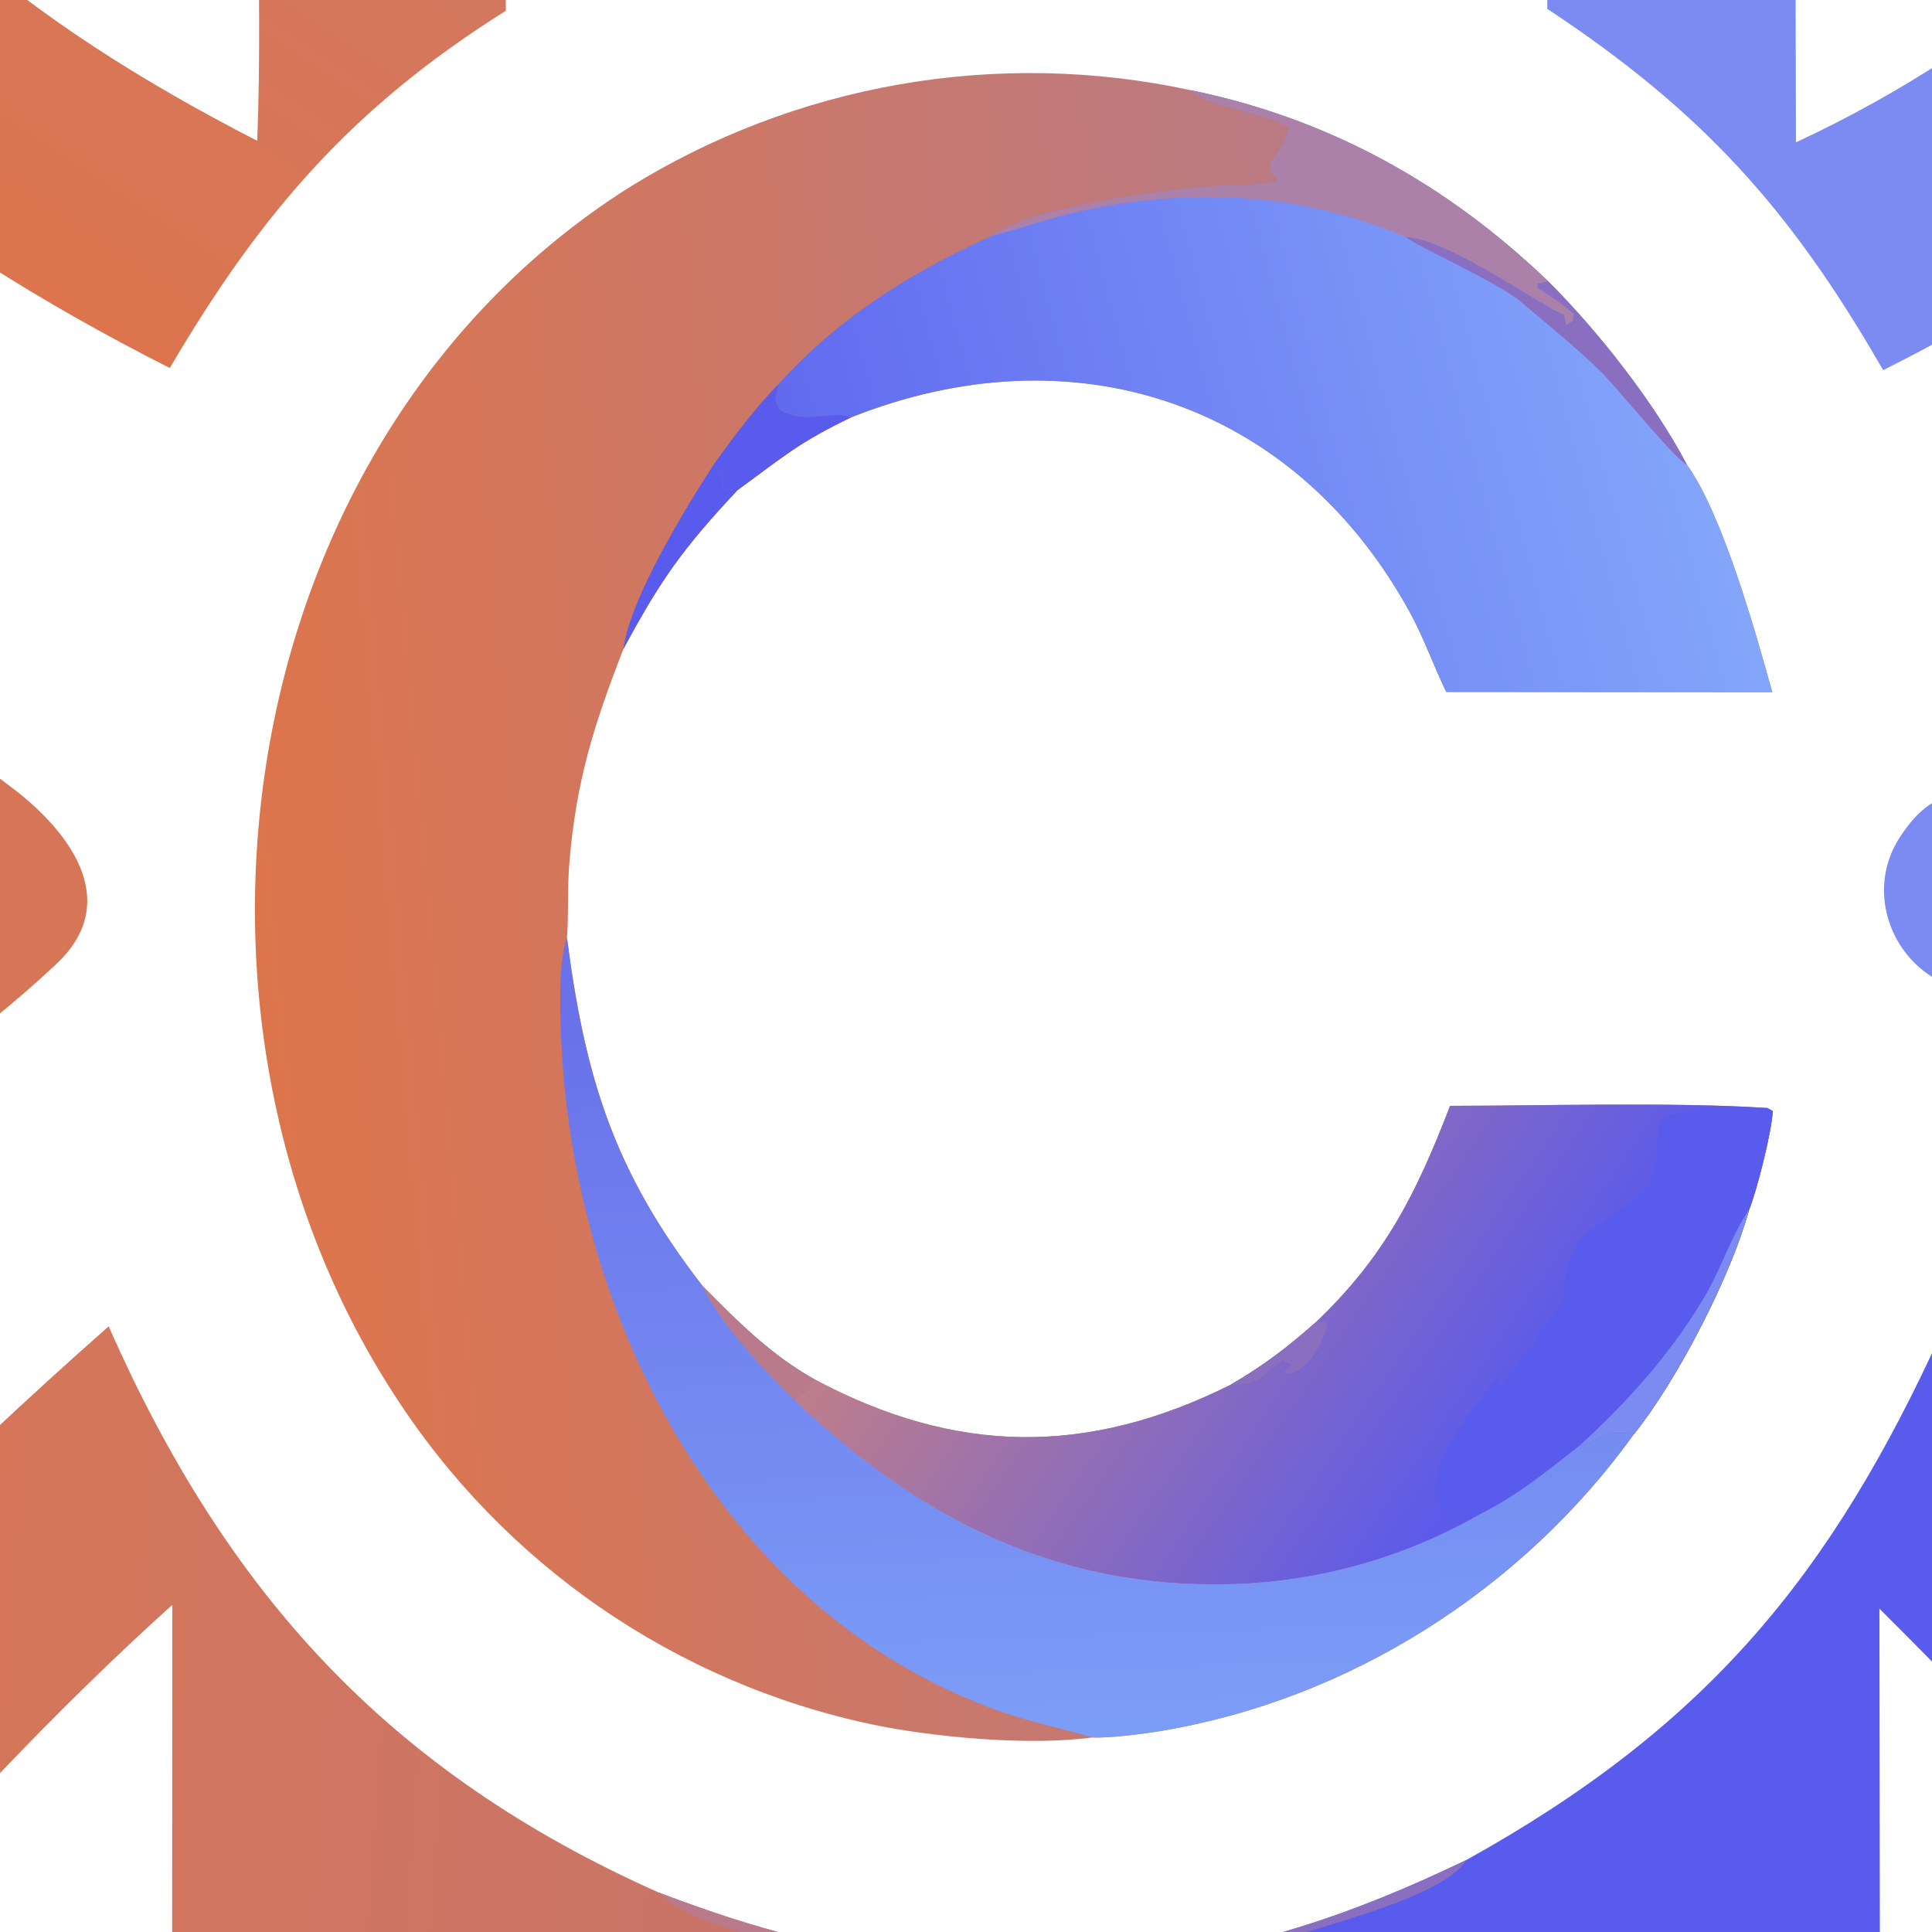
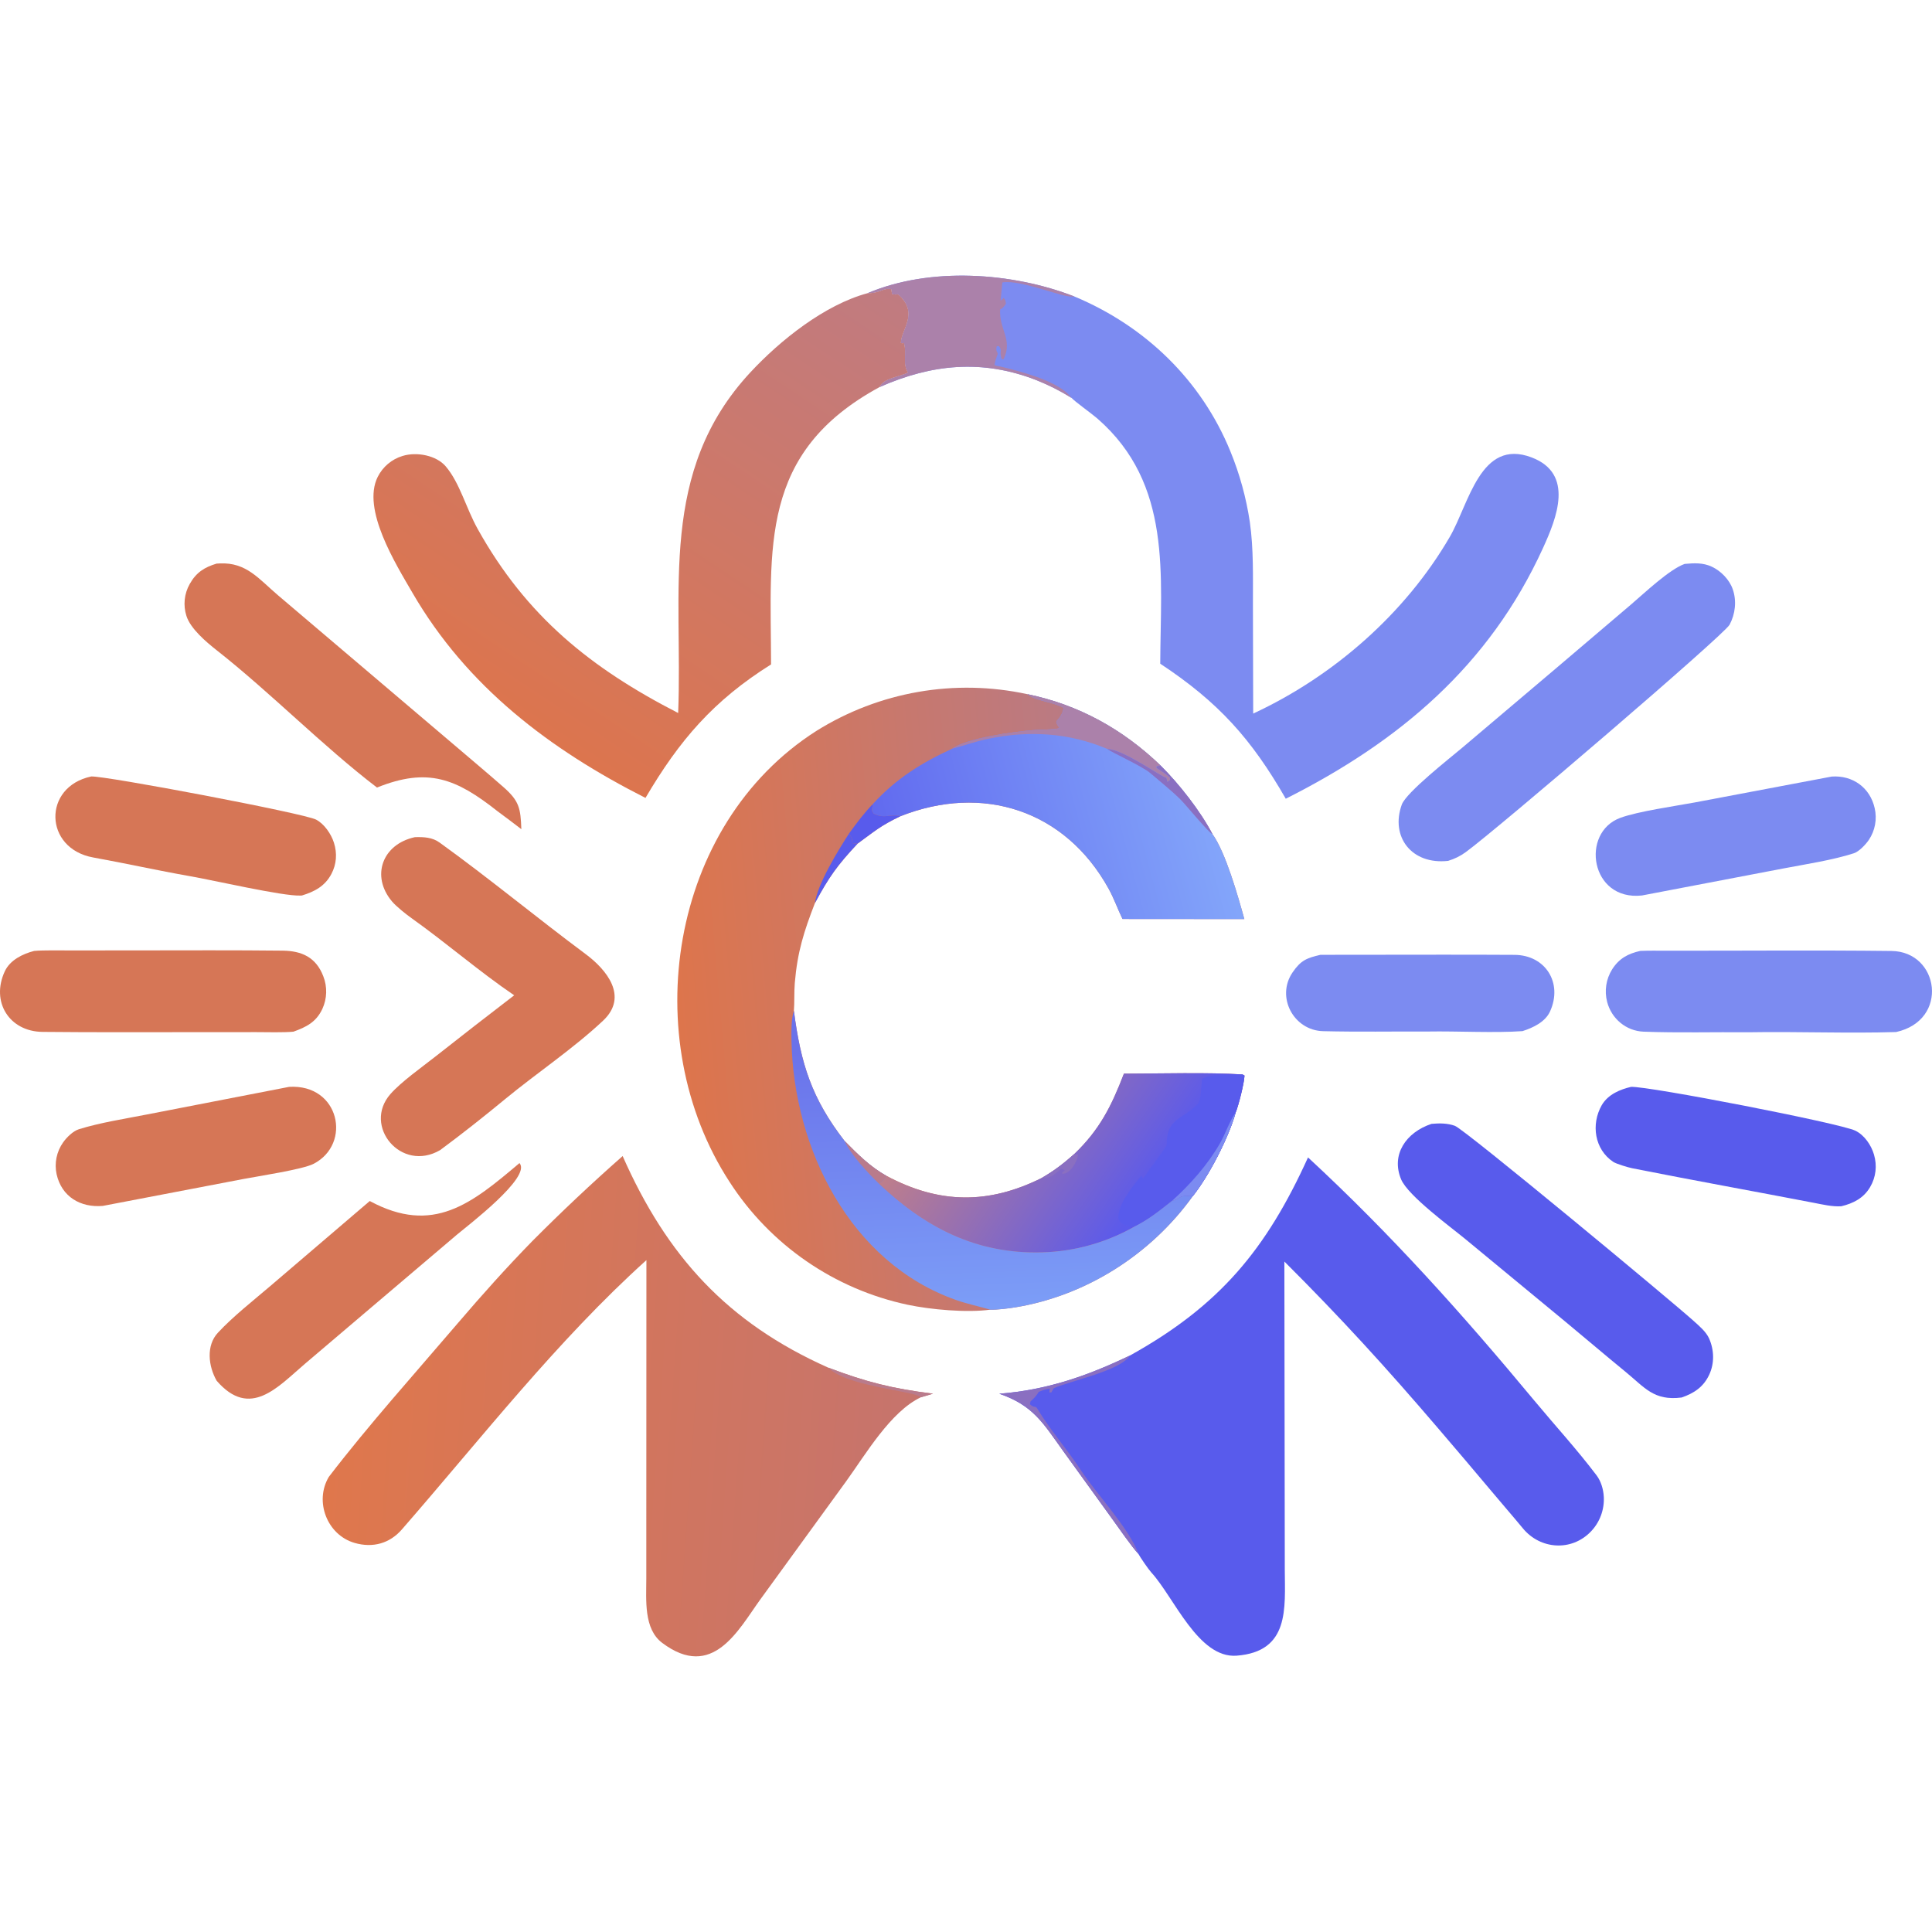
- <svg xmlns="http://www.w3.org/2000/svg" version="1.1" viewBox="1100 1160 820 820" width="16" height="16" preserveAspectRatio="xMidYMid meet">
+ <svg xmlns="http://www.w3.org/2000/svg" version="1.1" style="display:block;width:100%;height:100%;background:transparent;" viewBox="438.956 409.965 2194.27 2194.27" width="100%" height="100%" preserveAspectRatio="xMidYMid meet">
  <defs>
    <linearGradient id="Gradient1" gradientUnits="userSpaceOnUse" x1="994.031" y1="1201.26" x2="1348.64" y2="668.679">
-       <stop offset="0" stop-opacity="1" stop-color="rgb(220,117,78)" />
-       <stop offset="1" stop-opacity="1" stop-color="rgb(192,123,129)" />
+       <stop class="stop0" offset="0" stop-opacity="1" stop-color="rgb(220,117,78)" />
+       <stop class="stop1" offset="1" stop-opacity="1" stop-color="rgb(192,123,129)" />
    </linearGradient>
    <linearGradient id="Gradient2" gradientUnits="userSpaceOnUse" x1="817.196" y1="1981.09" x2="1479.62" y2="2028.34">
-       <stop offset="0" stop-opacity="1" stop-color="rgb(223,119,76)" />
-       <stop offset="1" stop-opacity="1" stop-color="rgb(198,116,109)" />
+       <stop class="stop0" offset="0" stop-opacity="1" stop-color="rgb(223,119,76)" />
+       <stop class="stop1" offset="1" stop-opacity="1" stop-color="rgb(198,116,109)" />
    </linearGradient>
    <linearGradient id="Gradient3" gradientUnits="userSpaceOnUse" x1="1561.6" y1="1591.01" x2="1572.61" y2="1893.2">
-       <stop offset="0" stop-opacity="1" stop-color="rgb(106,114,234)" />
-       <stop offset="1" stop-opacity="1" stop-color="rgb(124,157,247)" />
+       <stop class="stop0" offset="0" stop-opacity="1" stop-color="rgb(106,114,234)" />
+       <stop class="stop1" offset="1" stop-opacity="1" stop-color="rgb(124,157,247)" />
    </linearGradient>
    <linearGradient id="Gradient4" gradientUnits="userSpaceOnUse" x1="1525.16" y1="1627.64" x2="1736.78" y2="1772.69">
-       <stop offset="0" stop-opacity="1" stop-color="rgb(190,126,139)" />
-       <stop offset="1" stop-opacity="1" stop-color="rgb(91,90,235)" />
+       <stop class="stop0" offset="0" stop-opacity="1" stop-color="rgb(190,126,139)" />
+       <stop class="stop1" offset="1" stop-opacity="1" stop-color="rgb(91,90,235)" />
    </linearGradient>
    <linearGradient id="Gradient5" gradientUnits="userSpaceOnUse" x1="1450.92" y1="1417.23" x2="1812.55" y2="1319.98">
-       <stop offset="0" stop-opacity="1" stop-color="rgb(97,106,239)" />
-       <stop offset="1" stop-opacity="1" stop-color="rgb(131,165,250)" />
+       <stop class="stop0" offset="0" stop-opacity="1" stop-color="rgb(97,106,239)" />
+       <stop class="stop1" offset="1" stop-opacity="1" stop-color="rgb(131,165,250)" />
    </linearGradient>
    <linearGradient id="Gradient6" gradientUnits="userSpaceOnUse" x1="1211.6" y1="1571.48" x2="1674.97" y2="1530.6">
-       <stop offset="0" stop-opacity="1" stop-color="rgb(221,117,76)" />
-       <stop offset="1" stop-opacity="1" stop-color="rgb(186,122,131)" />
+       <stop class="stop0" offset="0" stop-opacity="1" stop-color="rgb(221,117,76)" />
+       <stop class="stop1" offset="1" stop-opacity="1" stop-color="rgb(186,122,131)" />
    </linearGradient>
  </defs>
  <path transform="translate(0,0)" fill="url(#Gradient6)" d="M 1563.67 1897.43 C 1537.06 1901.09 1496.1 1897.38 1470 1891.88 C 1386.49 1874.16 1313.53 1823.8 1267.37 1752 C 1162.09 1590.01 1198.67 1346.8 1366.24 1240.05 C 1437.6 1195.46 1523.54 1180.51 1605.77 1198.37 C 1664.12 1210.41 1714.08 1238.13 1757 1279.32 C 1778.14 1300.35 1802.1 1330.78 1815.97 1357.24 C 1830.98 1377.92 1845.21 1428.49 1852.22 1453.81 L 1713.85 1453.7 C 1708.29 1442.3 1704.35 1430.67 1698.08 1419.33 C 1648.61 1329.81 1554.81 1300.03 1461.42 1337.06 C 1438.77 1347.96 1432.79 1353.65 1413.01 1368.06 C 1389.88 1392.76 1380.48 1405.94 1364.55 1435.56 C 1352.05 1467.79 1344.63 1490.96 1341.64 1526.34 C 1340.78 1536.59 1341.37 1549.78 1340.63 1557.95 C 1348.36 1617.63 1360.61 1657.28 1398.22 1705.86 C 1412.91 1720.76 1427.36 1735.24 1445.86 1745.53 C 1505.86 1777.49 1561.67 1777.98 1622.35 1747.72 C 1636.47 1739.51 1646.76 1731.6 1658.87 1720.85 C 1688.13 1692.8 1701.3 1666.14 1715.45 1629.36 C 1754.65 1629.32 1811.83 1627.71 1850.06 1630.27 L 1852.37 1631.54 C 1852.12 1639.88 1845.51 1665.96 1842.33 1673.53 C 1834.61 1701.64 1812.2 1745.21 1793.61 1768.54 C 1746.27 1834.47 1672.94 1881.35 1592.51 1894.71 C 1585.25 1895.92 1570.9 1897.75 1563.67 1897.43 z" />
  <path transform="translate(0,0)" fill="url(#Gradient5)" d="M 1605.77 1198.37 C 1664.12 1210.41 1714.08 1238.13 1757 1279.32 C 1778.14 1300.35 1802.1 1330.78 1815.97 1357.24 C 1830.98 1377.92 1845.21 1428.49 1852.22 1453.81 L 1713.85 1453.7 C 1708.29 1442.3 1704.35 1430.67 1698.08 1419.33 C 1648.61 1329.81 1554.81 1300.03 1461.42 1337.06 C 1451.78 1333.9 1443.14 1340.44 1431.07 1333.98 C 1428.19 1329.16 1429.27 1330.18 1430.48 1322.92 C 1456.62 1294.4 1485.17 1276.49 1520.15 1260.41 C 1536.42 1248.36 1590.58 1240.93 1612.34 1239.22 C 1619.03 1238.69 1637.41 1238.68 1642.35 1236.92 C 1639.72 1232.6 1638.94 1232.99 1639.16 1228.8 C 1643.45 1223.72 1645.69 1220.69 1646.99 1213.94 C 1635.09 1206.88 1614.77 1206.27 1605.77 1198.37 z" />
  <path transform="translate(0,0)" fill="rgb(171,129,170)" d="M 1605.77 1198.37 C 1664.12 1210.41 1714.08 1238.13 1757 1279.32 L 1752.53 1280.31 L 1752.44 1282.21 C 1757.99 1285.82 1762.9 1288.7 1767.78 1293.19 L 1767.61 1296.1 L 1764.76 1297.94 L 1763.78 1293.36 C 1757.46 1292.25 1715.34 1261.3 1696.72 1260.61 C 1652.87 1242.12 1607.65 1239.39 1561.18 1249.1 C 1546.5 1252.17 1534.37 1256.61 1520.15 1260.41 C 1536.42 1248.36 1590.58 1240.93 1612.34 1239.22 C 1619.03 1238.69 1637.41 1238.68 1642.35 1236.92 C 1639.72 1232.6 1638.94 1232.99 1639.16 1228.8 C 1643.45 1223.72 1645.69 1220.69 1646.99 1213.94 C 1635.09 1206.88 1614.77 1206.27 1605.77 1198.37 z" />
  <path transform="translate(0,0)" fill="rgb(138,111,193)" d="M 1696.72 1260.61 C 1715.34 1261.3 1757.46 1292.25 1763.78 1293.36 L 1764.76 1297.94 L 1767.61 1296.1 L 1767.78 1293.19 C 1762.9 1288.7 1757.99 1285.82 1752.44 1282.21 L 1752.53 1280.31 L 1757 1279.32 C 1778.14 1300.35 1802.1 1330.78 1815.97 1357.24 C 1811.71 1355.84 1785.75 1323.89 1779.32 1317.61 C 1767.88 1306.45 1756.52 1297.57 1745.57 1288.15 C 1735.8 1279.75 1700.22 1264.09 1696.72 1260.61 z" />
  <path transform="translate(0,0)" fill="url(#Gradient4)" d="M 1715.45 1629.36 C 1754.65 1629.32 1811.83 1627.71 1850.06 1630.27 L 1852.37 1631.54 C 1852.12 1639.88 1845.51 1665.96 1842.33 1673.53 C 1834.61 1701.64 1812.2 1745.21 1793.61 1768.54 C 1775.07 1767.16 1782.87 1771.18 1770.13 1773.79 C 1756.28 1784.7 1743.97 1794.75 1728.08 1802.75 C 1695.8 1821.21 1659.45 1831.39 1622.28 1832.36 C 1547.83 1834.36 1489.81 1804.09 1437.26 1754.31 C 1442.17 1751.63 1442.74 1750.09 1445.86 1745.53 C 1505.86 1777.49 1561.67 1777.98 1622.35 1747.72 C 1636.47 1739.51 1646.76 1731.6 1658.87 1720.85 C 1688.13 1692.8 1701.3 1666.14 1715.45 1629.36 z" />
  <path transform="translate(0,0)" fill="rgb(88,91,236)" d="M 1850.06 1630.27 L 1852.37 1631.54 C 1852.12 1639.88 1845.51 1665.96 1842.33 1673.53 C 1834.61 1701.64 1812.2 1745.21 1793.61 1768.54 C 1775.07 1767.16 1782.87 1771.18 1770.13 1773.79 C 1756.28 1784.7 1743.97 1794.75 1728.08 1802.75 C 1720.49 1803.42 1712.94 1801.75 1709.21 1794.45 C 1707.79 1778.64 1725.12 1757.71 1735.25 1745.15 C 1736.48 1747.42 1735.8 1746.31 1737.28 1748.47 C 1740.77 1743.23 1763.98 1712.05 1763.98 1710.79 C 1763.85 1679.21 1781.43 1682.39 1799.62 1663.43 C 1803.06 1659.85 1803.42 1642.03 1804.15 1635.29 C 1815.12 1628.99 1833.98 1631.96 1848.35 1630.46 L 1850.06 1630.27 z" />
  <path transform="translate(0,0)" fill="rgb(124,139,241)" d="M 1770.13 1773.79 C 1790.77 1755.14 1810.64 1732.83 1824.48 1708.6 C 1830.88 1697.4 1834.95 1684.16 1842.33 1673.53 C 1834.61 1701.64 1812.2 1745.21 1793.61 1768.54 C 1775.07 1767.16 1782.87 1771.18 1770.13 1773.79 z" />
  <path transform="translate(0,0)" fill="rgb(138,111,193)" d="M 1658.87 1720.85 L 1663.44 1721.3 C 1662.24 1729.41 1654.44 1743.65 1645.29 1743.04 L 1645.53 1741.37 L 1648.4 1739.24 L 1644.35 1737.31 C 1634.69 1744.72 1633.28 1748.15 1622.35 1747.72 C 1636.47 1739.51 1646.76 1731.6 1658.87 1720.85 z" />
  <path transform="translate(0,0)" fill="url(#Gradient3)" d="M 1340.63 1557.95 C 1348.36 1617.63 1360.61 1657.28 1398.22 1705.86 C 1412.91 1720.76 1427.36 1735.24 1445.86 1745.53 C 1442.74 1750.09 1442.17 1751.63 1437.26 1754.31 C 1489.81 1804.09 1547.83 1834.36 1622.28 1832.36 C 1659.45 1831.39 1695.8 1821.21 1728.08 1802.75 C 1743.97 1794.75 1756.28 1784.7 1770.13 1773.79 C 1782.87 1771.18 1775.07 1767.16 1793.61 1768.54 C 1746.27 1834.47 1672.94 1881.35 1592.51 1894.71 C 1585.25 1895.92 1570.9 1897.75 1563.67 1897.43 C 1550.69 1893.58 1537.66 1890.98 1524.85 1886.47 C 1404.15 1843.91 1340.34 1714.26 1337.89 1592.27 C 1337.7 1582.31 1337.44 1567.31 1340.63 1557.95 z" />
  <path transform="translate(0,0)" fill="rgb(185,123,140)" d="M 1398.22 1705.86 C 1412.91 1720.76 1427.36 1735.24 1445.86 1745.53 C 1442.74 1750.09 1442.17 1751.63 1437.26 1754.31 C 1425.31 1742.88 1404.77 1720.81 1398.22 1705.86 z" />
  <path transform="translate(0,0)" fill="rgb(88,91,236)" d="M 1403.07 1356.92 C 1411.47 1345.23 1420.47 1333.25 1430.48 1322.92 C 1429.27 1330.18 1428.19 1329.16 1431.07 1333.98 C 1443.14 1340.44 1451.78 1333.9 1461.42 1337.06 C 1438.77 1347.96 1432.79 1353.65 1413.01 1368.06 C 1411.02 1367.94 1409.03 1367.8 1407.04 1367.62 C 1406.77 1361.9 1406.49 1361.53 1403.07 1356.92 z" />
  <path transform="translate(0,0)" fill="rgb(88,91,236)" d="M 1364.55 1435.56 C 1367.41 1413.86 1390.89 1375.79 1403.07 1356.92 C 1406.49 1361.53 1406.77 1361.9 1407.04 1367.62 C 1409.03 1367.8 1411.02 1367.94 1413.01 1368.06 C 1389.88 1392.76 1380.48 1405.94 1364.55 1435.56 z" />
  <path transform="translate(0,0)" fill="url(#Gradient2)" d="M 1173.12 1841.16 C 1071.96 1932.23 984.575 2044.77 895.234 2147.2 C 881.837 2162.56 862.831 2168.48 841.604 2162.31 C 810.565 2153.29 795.746 2115.33 812.407 2087.33 C 857.564 2028.41 910.353 1969.66 958.583 1913.17 C 986.129 1880.9 1014.41 1849.35 1043.44 1819.64 C 1076.59 1786.29 1110.83 1754.04 1146.12 1722.95 C 1196.21 1836.42 1265.06 1912.19 1379.59 1963.25 C 1422.94 1979.67 1452.26 1987.04 1498.62 1992.84 L 1484.82 1996.92 C 1450.36 2013.24 1422.26 2061.58 1399.87 2092.5 L 1302.33 2226.76 C 1277.35 2261.39 1248.19 2318.72 1191.13 2275.93 C 1169.81 2259.95 1173.01 2227.2 1173 2202.55 L 1173.01 2121.64 L 1173.12 1841.16 z" />
  <path transform="translate(0,0)" fill="rgb(185,123,140)" d="M 1379.59 1963.25 C 1422.94 1979.67 1452.26 1987.04 1498.62 1992.84 L 1484.82 1996.92 C 1478.44 1989.74 1400.75 1985.05 1379.59 1963.25 z" />
  <path transform="translate(0,0)" fill="rgb(88,91,236)" d="M 1924.54 1724.51 C 2018.62 1811.53 2099.92 1902.36 2181.65 2000.79 C 2205.04 2028.95 2230.01 2056.17 2252.07 2085.35 C 2257.31 2092.14 2260.03 2101.47 2260.47 2110.05 C 2261.22 2124.6 2255.94 2138.83 2245.86 2149.35 C 2223.78 2172.35 2188.39 2169.76 2168.67 2145.91 C 2156.83 2131.58 2144.44 2117.4 2132.49 2103.1 C 2112.61 2079.43 2092.61 2055.85 2072.49 2032.38 C 2013.29 1963.17 1961.87 1906.75 1897.68 1842.75 L 1898.06 2117.71 L 1898.16 2192.88 C 1898.35 2236.61 1903.75 2285.76 1843.49 2290.4 C 1799.92 2293.75 1772.28 2223.93 1746.63 2195.99 C 1743.33 2192.4 1733.67 2178.3 1731.87 2174.79 C 1724.54 2167.01 1708.4 2143.71 1701.57 2134.27 L 1646.4 2057.86 C 1623.59 2026.06 1612.34 2006.13 1573.9 1992.88 C 1627.69 1988.79 1674.3 1972.56 1722.39 1949.43 C 1824.02 1892.97 1877.07 1829.14 1924.54 1724.51 z" />
  <path transform="translate(0,0)" fill="rgb(138,111,193)" d="M 1573.9 1992.88 C 1627.69 1988.79 1674.3 1972.56 1722.39 1949.43 C 1711.26 1966.95 1654.51 1978.17 1635.67 1986.72 C 1634.79 1988.28 1633.91 1989.85 1633.02 1991.42 L 1630.74 1991.39 L 1631.24 1987.2 C 1625.72 1987.94 1623.87 1988.82 1618.77 1990.71 C 1615.6 1995.91 1613.82 1997.54 1609.31 2001.73 L 1608.74 2004.84 C 1613.48 2009.53 1614.85 2006.08 1617.06 2009.8 C 1630.7 2032.78 1652.1 2057.52 1666.6 2079.82 C 1683.63 2106.02 1722.45 2147.04 1731.87 2174.79 C 1724.54 2167.01 1708.4 2143.71 1701.57 2134.27 L 1646.4 2057.86 C 1623.59 2026.06 1612.34 2006.13 1573.9 1992.88 z" />
  <path transform="translate(0,0)" fill="rgb(124,139,241)" d="M 1424.2 742.979 C 1495.25 712.871 1588.05 719.06 1659.2 746.694 C 1739.55 780.263 1803.24 841.543 1836.35 922.531 C 1846.93 948.335 1854.35 975.32 1858.46 1002.9 C 1862.81 1033.34 1861.93 1065.65 1861.97 1096.49 L 1862.27 1220.41 C 1953.55 1178.04 2034.98 1106.77 2085.58 1019.68 C 2107.35 982.21 2120.3 907.391 2178.48 929.471 C 2227.29 947.997 2206.91 998.452 2191.37 1032.5 C 2130.47 1165.94 2028.3 1252.15 1899.27 1317.12 C 1860.22 1249.17 1822.91 1207.5 1756.7 1163.75 C 1757.04 1063.11 1770.65 959.769 1685.4 885.405 C 1679.01 879.825 1659.66 866.028 1655.98 861.904 C 1643.33 854.007 1630 847.259 1616.15 841.74 C 1554.56 817.708 1497.3 823.363 1437.96 849.565 C 1442.8 839.19 1459.76 838.481 1470.23 833.096 C 1463.78 822.369 1469.09 812.564 1465.8 799.617 C 1463.23 799.822 1464.42 799.855 1462.2 799.614 C 1462.11 784.502 1483.85 765.337 1458.59 743.816 C 1459.43 744.531 1454.54 744.907 1452.02 743.696 L 1451.33 738.354 C 1442.62 736.397 1439.61 742.436 1425.77 742.937 L 1424.2 742.979 z" />
  <path transform="translate(0,0)" fill="rgb(171,129,170)" d="M 1424.2 742.979 C 1495.25 712.871 1588.05 719.06 1659.2 746.694 C 1648.48 749.508 1599.01 727.041 1577.37 730.751 C 1577.23 732.623 1575.34 751.501 1575.35 751.555 L 1578.9 748.386 C 1581.36 751.325 1580.5 750.447 1581.47 754.706 C 1579.1 759.197 1574.83 762.012 1574.88 761.144 C 1573.45 784.405 1589.57 795.25 1578.85 817.873 L 1576.75 818.012 C 1573.4 809.407 1577.75 808.118 1573.58 803.18 L 1571.17 803.104 C 1569.05 808.298 1572.63 810.63 1572.07 812.127 C 1570.51 816.29 1569.29 819.33 1568.44 824.595 C 1572.34 826.159 1573.37 825.743 1576.41 826.505 C 1599.19 832.197 1641.74 842.726 1655.98 861.904 C 1643.33 854.007 1630 847.259 1616.15 841.74 C 1554.56 817.708 1497.3 823.363 1437.96 849.565 C 1442.8 839.19 1459.76 838.481 1470.23 833.096 C 1463.78 822.369 1469.09 812.564 1465.8 799.617 C 1463.23 799.822 1464.42 799.855 1462.2 799.614 C 1462.11 784.502 1483.85 765.337 1458.59 743.816 C 1459.43 744.531 1454.54 744.907 1452.02 743.696 L 1451.33 738.354 C 1442.62 736.397 1439.61 742.436 1425.77 742.937 L 1424.2 742.979 z" />
  <path transform="translate(0,0)" fill="url(#Gradient1)" d="M 1424.2 742.979 L 1425.77 742.937 C 1439.61 742.436 1442.62 736.397 1451.33 738.354 L 1452.02 743.696 C 1454.54 744.907 1459.43 744.531 1458.59 743.816 C 1483.85 765.337 1462.11 784.502 1462.2 799.614 C 1464.42 799.855 1463.23 799.822 1465.8 799.617 C 1469.09 812.564 1463.78 822.369 1470.23 833.096 C 1459.76 838.481 1442.8 839.19 1437.96 849.565 C 1300.69 924.134 1314.44 1031.47 1314.69 1164.58 C 1249.47 1205.5 1210.66 1250.5 1172.07 1316.2 C 1063.46 1261.22 969.331 1189.96 907.386 1083.21 C 888.253 1050.23 849.586 988.346 867.937 951.608 C 873.661 940.141 883.855 931.538 896.121 927.824 C 912.464 922.78 934.654 927.255 945.185 939.632 C 961.267 958.533 968.114 986.78 981.611 1010.97 C 1036.92 1110.09 1110.1 1168.9 1209.18 1219.77 C 1214.69 1080.35 1186.32 945.595 1291.32 832.73 C 1325.22 796.295 1375.59 756.11 1424.2 742.979 z" />
  <path transform="translate(0,0)" fill="rgb(214,118,86)" d="M 910.216 1360.76 C 920.206 1360.52 929.935 1360.81 938.404 1367.03 C 994.87 1407.75 1048.31 1452.07 1104.18 1493.64 C 1127.84 1511.25 1153.09 1541.76 1123.9 1569.18 C 1089.95 1601.09 1048.65 1628.59 1012.48 1658.41 C 988.942 1677.82 963.433 1698.03 938.858 1716.18 C 894.508 1742.1 850.649 1688.76 882.311 1652.62 C 894.396 1638.82 917.769 1622.27 932.844 1610.42 C 962.72 1586.87 992.755 1563.52 1022.95 1540.38 C 983.551 1513.65 945.74 1480.8 906.776 1453.07 C 900.35 1448.5 889.173 1439.71 884.087 1433.66 C 859.944 1404.94 873.174 1368.69 910.216 1360.76 z" />
  <path transform="translate(0,0)" fill="rgb(124,139,241)" d="M 2352.26 1050.45 C 2362.99 1049.45 2373.03 1048.88 2383.12 1053.58 C 2393.51 1058.41 2403.15 1068.3 2406.93 1079.19 C 2411.53 1092.44 2409.87 1107.19 2403.35 1119.47 C 2397.25 1130.97 2139.08 1351.99 2103.78 1377.7 C 2097.33 1382.4 2091.31 1385.28 2083.68 1387.7 C 2042.16 1392.31 2017.89 1360.31 2031.02 1323.84 C 2036.07 1309.82 2086.38 1270.48 2099.64 1259.23 L 2207.1 1168.24 L 2291.58 1096.37 C 2306.7 1083.49 2334.63 1056.83 2352.26 1050.45 z" />
  <path transform="translate(0,0)" fill="rgb(88,91,236)" d="M 2064.8 1686.39 C 2073.57 1685.59 2083.07 1685.54 2091.41 1688.65 C 2102.88 1692.93 2337.4 1887.57 2362.58 1910.28 C 2368.84 1915.93 2376.75 1922.53 2380.17 1930.36 C 2385.85 1943.4 2386.26 1958.27 2380.23 1971.23 C 2373.68 1985.27 2362.95 1992.32 2348.88 1997.19 C 2317.16 2001.18 2307.2 1986.01 2284.5 1967.47 C 2261.8 1948.94 2239.5 1929.79 2216.9 1911.13 L 2103.62 1817.58 C 2086.86 1803.72 2038.15 1768.18 2030.28 1749.42 C 2018.54 1721.41 2035.77 1696.01 2064.8 1686.39 z" />
  <path transform="translate(0,0)" fill="rgb(214,118,86)" d="M 684.89 1050.09 C 686.153 1050.01 687.416 1049.95 688.68 1049.89 C 718.864 1048.47 732.991 1067.61 754.625 1085.99 L 827.381 1147.78 L 955.48 1256.6 C 973.82 1272.29 992.448 1287.84 1010.6 1303.77 C 1028.71 1319.67 1030.21 1327.81 1031.08 1351.71 C 1022.37 1344.88 1012.86 1337.98 1003.97 1331.29 C 957.184 1294.35 925.014 1281.12 867.129 1304.42 C 805.426 1257.28 746.359 1196.69 684.936 1148.38 C 673.146 1139.1 655.297 1123.99 650.705 1109.53 C 646.834 1097.46 648.173 1084.33 654.399 1073.3 C 661.842 1060.09 670.927 1054.36 684.89 1050.09 z" />
  <path transform="translate(0,0)" fill="rgb(214,118,86)" d="M 477.703 1490 C 487.567 1489.01 509.119 1489.44 519.538 1489.43 L 595.815 1489.37 C 650.507 1489.34 705.241 1489.05 759.919 1489.66 C 781.869 1489.91 797.902 1497.32 806.121 1518.71 C 810.867 1530.75 810.472 1544.21 805.03 1555.95 C 797.946 1570.96 786.66 1576.47 772.247 1581.68 C 761.311 1582.78 741.923 1582.21 730.11 1582.2 L 658.355 1582.24 C 601.31 1582.3 544.744 1582.49 487.27 1581.93 C 449.549 1581.56 428.255 1547.8 444.423 1513.09 C 450.311 1500.45 464.574 1493.36 477.703 1490 z" />
  <path transform="translate(0,0)" fill="rgb(124,139,241)" d="M 2301.96 1489.94 C 2311.53 1489.55 2321.54 1489.72 2331.13 1489.73 C 2416.43 1489.84 2501.9 1489.03 2587.18 1490.03 C 2641.61 1490.66 2653.16 1568.68 2592.45 1582.1 C 2537.98 1583.81 2479.79 1581.4 2424.86 1582.37 C 2385.2 1582 2345.39 1583.18 2305.76 1581.69 C 2285.78 1580.94 2269.26 1566.92 2264.28 1547.93 C 2260.98 1535.33 2263.03 1521.93 2269.95 1510.9 C 2277.94 1498.37 2288.06 1493.09 2301.96 1489.94 z" />
  <path transform="translate(0,0)" fill="rgb(214,118,86)" d="M 1028.94 1730.95 C 1043.18 1746.64 969.141 1802.72 958.186 1812.01 L 854.103 1900.42 L 785.193 1958.99 C 754.368 1985.3 722.931 2021.95 685.031 1978.15 C 675.497 1961.54 672.958 1938.17 686.341 1923.72 C 703.329 1905.38 726.745 1886.97 745.864 1870.66 L 858.907 1774.03 C 930.961 1812.95 974.717 1776.82 1028.94 1730.95 z" />
  <path transform="translate(0,0)" fill="rgb(214,118,86)" d="M 767.368 1644.36 C 824.684 1640.96 838.851 1709.26 795.055 1731.81 C 782.608 1738.22 732.201 1745.79 715.322 1749.03 L 555.68 1779.58 C 530.506 1781.71 509.058 1769.29 503.279 1743.73 C 500.51 1731.11 503.2 1717.91 510.685 1707.38 C 514.693 1701.69 521.933 1694.56 528.574 1692.48 C 552.719 1684.94 581.023 1680.62 606.181 1675.66 L 767.368 1644.36 z" />
  <path transform="translate(0,0)" fill="rgb(88,91,236)" d="M 2291.4 1644.38 C 2311.07 1643.39 2528.88 1685.67 2546.2 1694.15 C 2556.5 1699.2 2564.15 1710.48 2567.33 1721.25 C 2571.04 1733.83 2569.6 1746.91 2562.92 1758.23 C 2555.55 1770.73 2543.94 1776.67 2530.25 1779.97 C 2519.98 1780.63 2509.14 1778.01 2499.05 1776.07 C 2430.31 1762.82 2361.36 1750.44 2292.7 1736.79 C 2288.18 1735.89 2274.67 1731.88 2271.18 1729.55 C 2249.89 1715.34 2245.81 1686.96 2258.07 1665.28 C 2265.46 1652.57 2279.5 1647.19 2291.4 1644.38 z" />
  <path transform="translate(0,0)" fill="rgb(124,139,241)" d="M 2519.32 1291.95 C 2543.03 1290.27 2562.85 1304.41 2568.12 1327.8 C 2571.01 1340.27 2568.59 1353.38 2561.43 1363.99 C 2557.95 1369.1 2550.34 1377.17 2544.52 1379.05 C 2520.43 1386.85 2489.99 1391.45 2464.91 1396.23 L 2303.8 1427.01 C 2245.15 1433.47 2233.68 1355.57 2279.23 1338.83 C 2299.34 1331.43 2341.83 1325.42 2363.76 1321.35 L 2519.32 1291.95 z" />
  <path transform="translate(0,0)" fill="rgb(214,118,86)" d="M 542.592 1291.84 C 558.558 1290.95 784.251 1333.67 797.943 1340.84 C 807.353 1345.77 815.101 1357.24 818.242 1367.14 C 822.042 1379.11 821.219 1391.43 815.349 1402.55 C 808.025 1416.44 796.234 1422.64 781.823 1427.04 L 780.236 1427.1 C 760.699 1428.06 680.569 1409.51 655.106 1405.16 C 618.432 1398.72 581.367 1390.44 544.829 1383.85 C 488.671 1373.72 487.177 1303.51 542.592 1291.84 z" />
  <path transform="translate(0,0)" fill="rgb(124,139,241)" d="M 1938.67 1494.39 L 2076.28 1494.25 C 2103.73 1494.19 2130.38 1494.32 2158.82 1494.44 C 2194.4 1494.58 2214.08 1526.43 2199.44 1558.67 C 2194.02 1570.61 2180.39 1577.13 2168.11 1581.07 C 2136.57 1583.32 2093.82 1580.94 2060.77 1581.52 C 2021.28 1581.36 1981.14 1582.09 1941.74 1581.12 C 1908.12 1580.29 1887.87 1542.22 1907.06 1514.26 C 1916.49 1500.53 1923.14 1498.06 1938.67 1494.39 z" />
</svg>
